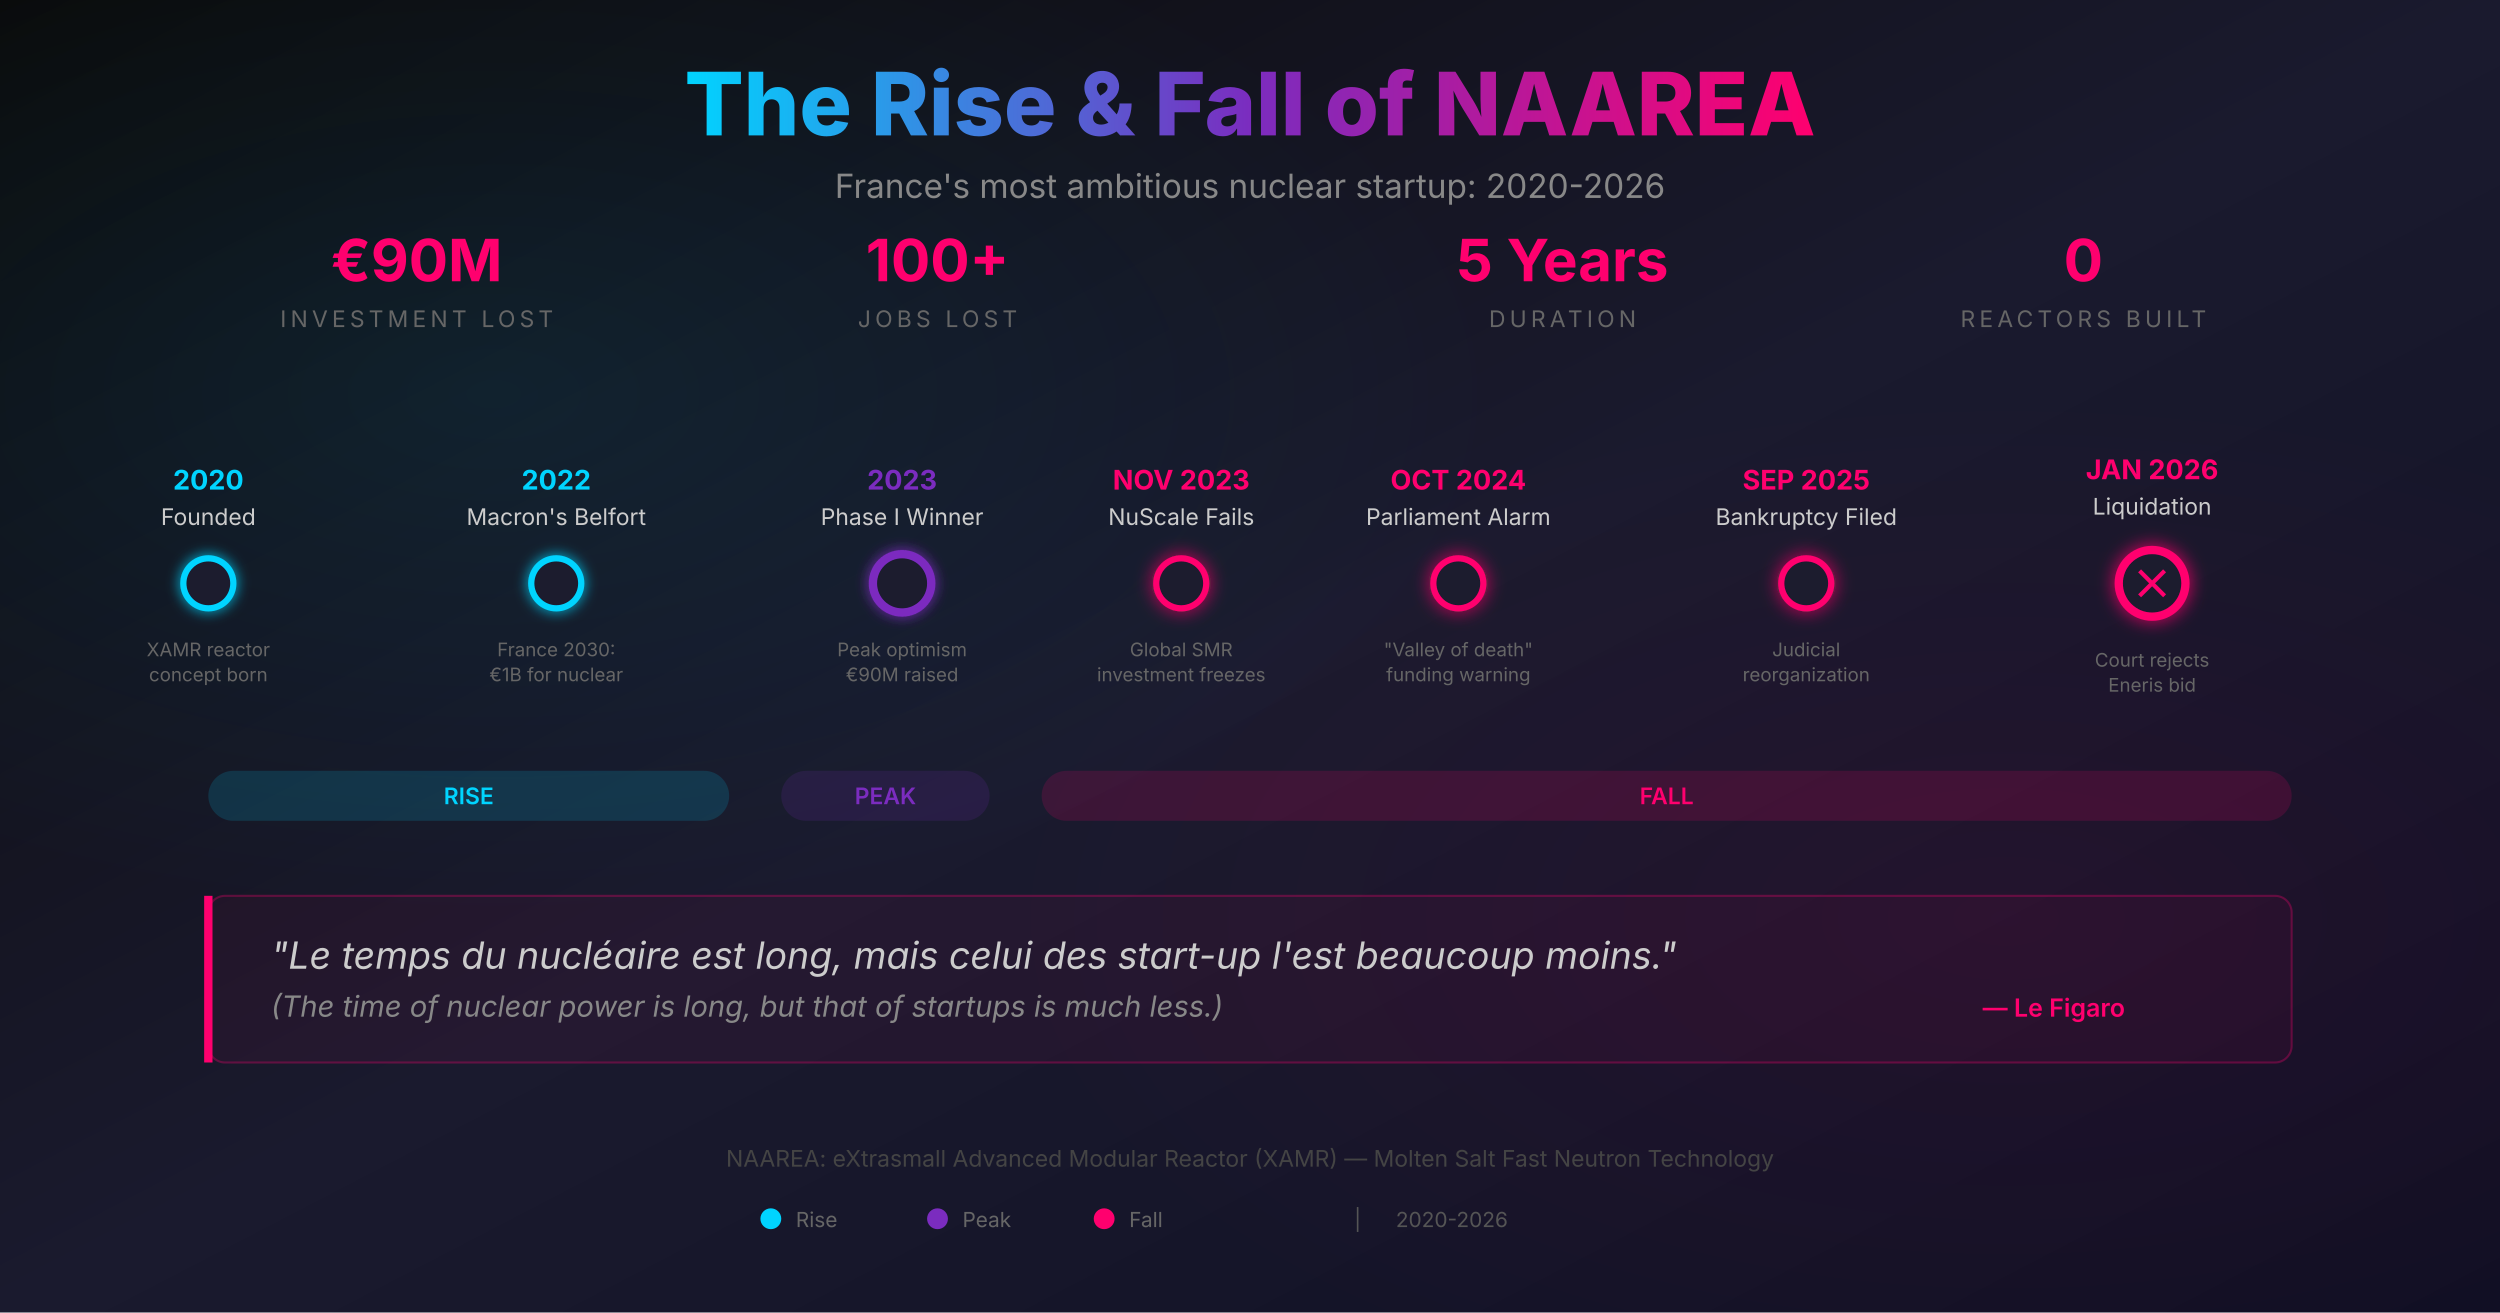
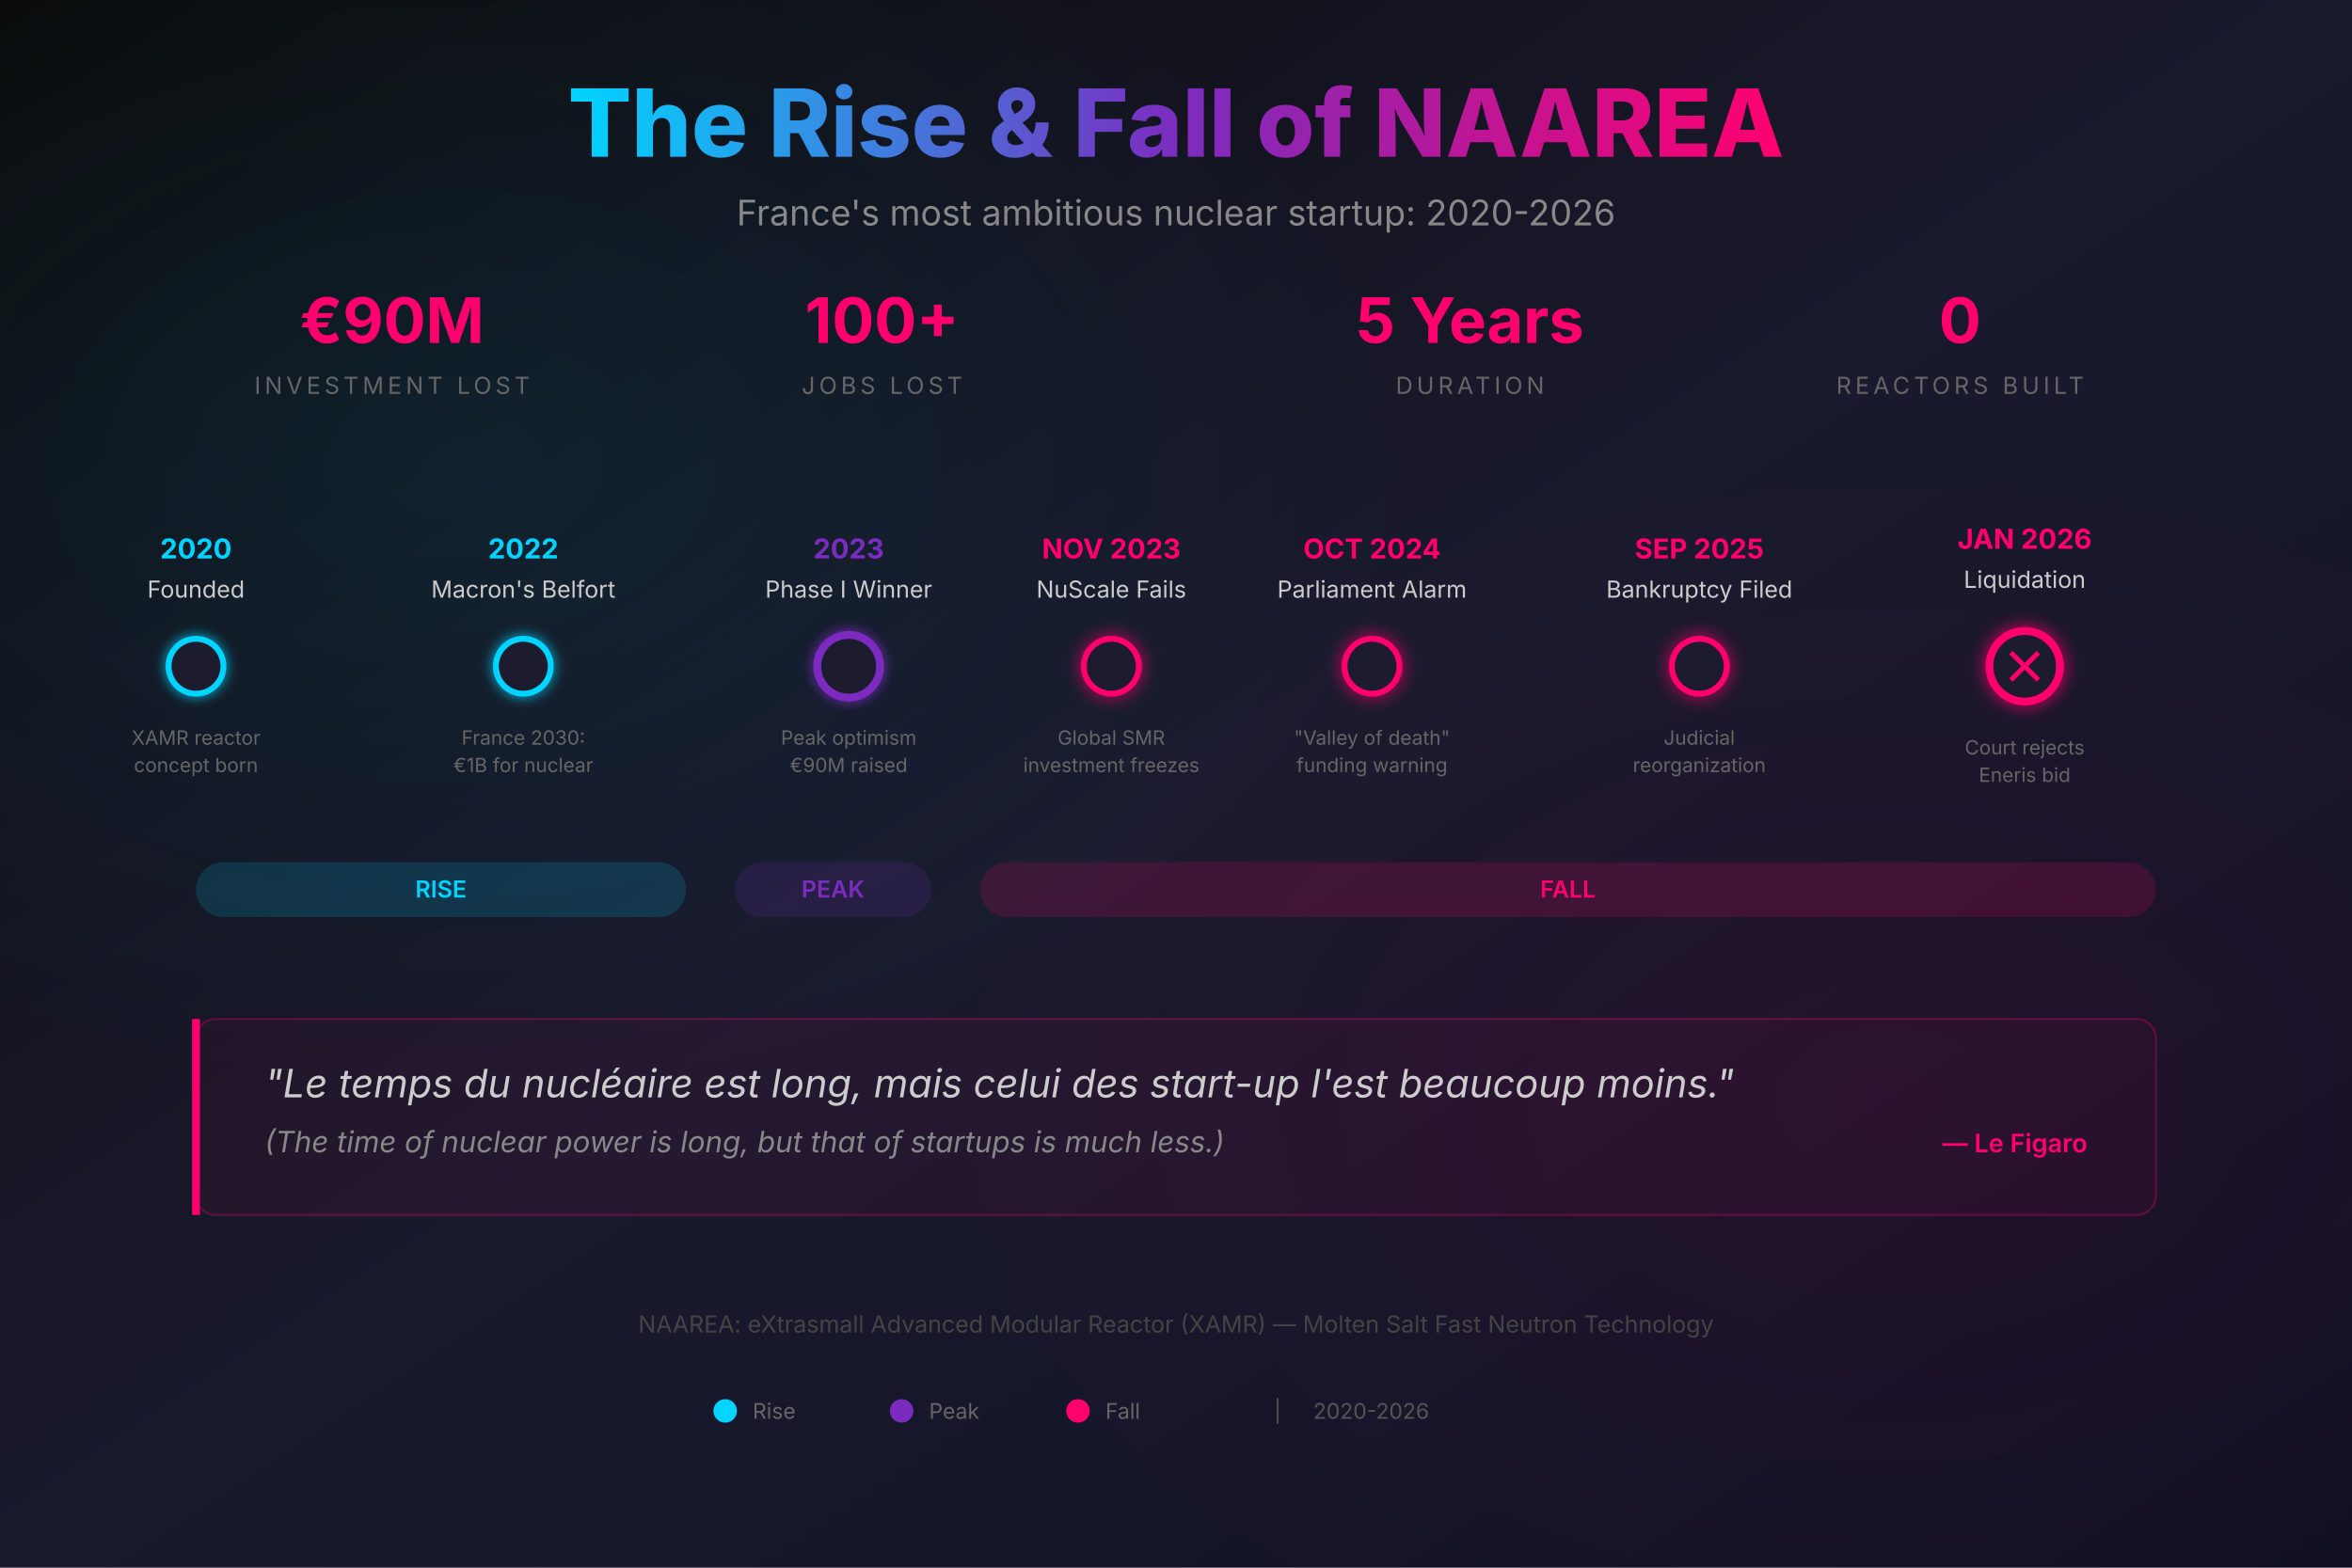
- <svg xmlns="http://www.w3.org/2000/svg" viewBox="0 0 1200 630" width="1200" height="630">
+ <svg xmlns="http://www.w3.org/2000/svg" viewBox="0 0 1200 800" width="1200" height="800">
  <defs>
    <linearGradient id="bgGrad" x1="0%" y1="0%" x2="100%" y2="100%">
      <stop offset="0%" style="stop-color:#0a0a0a" />
      <stop offset="50%" style="stop-color:#1a1a2e" />
      <stop offset="100%" style="stop-color:#0f0f23" />
    </linearGradient>
    <linearGradient id="titleGrad" x1="0%" y1="0%" x2="100%" y2="0%">
      <stop offset="0%" style="stop-color:#00d4ff" />
      <stop offset="50%" style="stop-color:#7b2cbf" />
      <stop offset="100%" style="stop-color:#ff006e" />
    </linearGradient>
    <linearGradient id="lineGrad" x1="0%" y1="0%" x2="100%" y2="0%">
      <stop offset="0%" style="stop-color:#00d4ff" />
      <stop offset="40%" style="stop-color:#7b2cbf" />
      <stop offset="100%" style="stop-color:#ff006e" />
    </linearGradient>
    <filter id="glowCyan" x="-50%" y="-50%" width="200%" height="200%">
      <feGaussianBlur stdDeviation="3" result="blur" />
      <feMerge>
        <feMergeNode in="blur" />
        <feMergeNode in="SourceGraphic" />
      </feMerge>
    </filter>
    <filter id="glowPurple" x="-50%" y="-50%" width="200%" height="200%">
      <feGaussianBlur stdDeviation="3" result="blur" />
      <feMerge>
        <feMergeNode in="blur" />
        <feMergeNode in="SourceGraphic" />
      </feMerge>
    </filter>
    <filter id="glowPink" x="-50%" y="-50%" width="200%" height="200%">
      <feGaussianBlur stdDeviation="4" result="blur" />
      <feMerge>
        <feMergeNode in="blur" />
        <feMergeNode in="SourceGraphic" />
      </feMerge>
    </filter>
    <radialGradient id="bgGlow1" cx="20%" cy="30%" r="40%">
      <stop offset="0%" style="stop-color:#00d4ff;stop-opacity:0.08" />
      <stop offset="100%" style="stop-color:#00d4ff;stop-opacity:0" />
    </radialGradient>
    <radialGradient id="bgGlow2" cx="80%" cy="70%" r="40%">
      <stop offset="0%" style="stop-color:#ff006e;stop-opacity:0.06" />
      <stop offset="100%" style="stop-color:#ff006e;stop-opacity:0" />
    </radialGradient>
  </defs>
-   <rect width="1200" height="630" fill="url(#bgGrad)" />
-   <rect width="1200" height="630" fill="url(#bgGlow1)" />
-   <rect width="1200" height="630" fill="url(#bgGlow2)" />
-   <text x="600" y="65" text-anchor="middle" font-family="Inter, -apple-system, BlinkMacSystemFont, sans-serif" font-size="42" font-weight="800" fill="url(#titleGrad)">The Rise &amp; Fall of NAAREA</text>
-   <text x="600" y="95" text-anchor="middle" font-family="Inter, sans-serif" font-size="16" fill="#888">France's most ambitious nuclear startup: 2020-2026</text>
-   <g transform="translate(0, 115)">
-     <text x="200" y="20" text-anchor="middle" font-family="Inter, sans-serif" font-size="28" font-weight="700" fill="#ff006e">€90M</text>
-     <text x="200" y="42" text-anchor="middle" font-family="Inter, sans-serif" font-size="11" fill="#666" letter-spacing="2">INVESTMENT LOST</text>
-     <text x="450" y="20" text-anchor="middle" font-family="Inter, sans-serif" font-size="28" font-weight="700" fill="#ff006e">100+</text>
-     <text x="450" y="42" text-anchor="middle" font-family="Inter, sans-serif" font-size="11" fill="#666" letter-spacing="2">JOBS LOST</text>
-     <text x="750" y="20" text-anchor="middle" font-family="Inter, sans-serif" font-size="28" font-weight="700" fill="#ff006e">5 Years</text>
-     <text x="750" y="42" text-anchor="middle" font-family="Inter, sans-serif" font-size="11" fill="#666" letter-spacing="2">DURATION</text>
-     <text x="1000" y="20" text-anchor="middle" font-family="Inter, sans-serif" font-size="28" font-weight="700" fill="#ff006e">0</text>
-     <text x="1000" y="42" text-anchor="middle" font-family="Inter, sans-serif" font-size="11" fill="#666" letter-spacing="2">REACTORS BUILT</text>
+   <rect width="1200" height="800" fill="url(#bgGrad)" />
+   <rect width="1200" height="800" fill="url(#bgGlow1)" />
+   <rect width="1200" height="800" fill="url(#bgGlow2)" />
+   <text x="600" y="80" text-anchor="middle" font-family="Inter, -apple-system, BlinkMacSystemFont, sans-serif" font-size="48" font-weight="800" fill="url(#titleGrad)">The Rise &amp; Fall of NAAREA</text>
+   <text x="600" y="115" text-anchor="middle" font-family="Inter, sans-serif" font-size="18" fill="#888">France's most ambitious nuclear startup: 2020-2026</text>
+   <g transform="translate(0, 155)">
+     <text x="200" y="20" text-anchor="middle" font-family="Inter, sans-serif" font-size="32" font-weight="700" fill="#ff006e">€90M</text>
+     <text x="200" y="46" text-anchor="middle" font-family="Inter, sans-serif" font-size="12" fill="#666" letter-spacing="2">INVESTMENT LOST</text>
+     <text x="450" y="20" text-anchor="middle" font-family="Inter, sans-serif" font-size="32" font-weight="700" fill="#ff006e">100+</text>
+     <text x="450" y="46" text-anchor="middle" font-family="Inter, sans-serif" font-size="12" fill="#666" letter-spacing="2">JOBS LOST</text>
+     <text x="750" y="20" text-anchor="middle" font-family="Inter, sans-serif" font-size="32" font-weight="700" fill="#ff006e">5 Years</text>
+     <text x="750" y="46" text-anchor="middle" font-family="Inter, sans-serif" font-size="12" fill="#666" letter-spacing="2">DURATION</text>
+     <text x="1000" y="20" text-anchor="middle" font-family="Inter, sans-serif" font-size="32" font-weight="700" fill="#ff006e">0</text>
+     <text x="1000" y="46" text-anchor="middle" font-family="Inter, sans-serif" font-size="12" fill="#666" letter-spacing="2">REACTORS BUILT</text>
  </g>
-   <line x1="100" y1="280" x2="1100" y2="280" stroke="url(#lineGrad)" stroke-width="4" stroke-linecap="round" />
-   <g transform="translate(100, 280)">
-     <circle cx="0" cy="0" r="12" fill="#1a1a2e" stroke="#00d4ff" stroke-width="3" filter="url(#glowCyan)" />
-     <text x="0" y="-45" text-anchor="middle" font-family="Inter, sans-serif" font-size="13" font-weight="700" fill="#00d4ff">2020</text>
-     <text x="0" y="-28" text-anchor="middle" font-family="Inter, sans-serif" font-size="11" fill="#ccc">Founded</text>
-     <text x="0" y="35" text-anchor="middle" font-family="Inter, sans-serif" font-size="9" fill="#666">XAMR reactor</text>
-     <text x="0" y="47" text-anchor="middle" font-family="Inter, sans-serif" font-size="9" fill="#666">concept born</text>
+   <line x1="100" y1="340" x2="1100" y2="340" stroke="url(#lineGrad)" stroke-width="4" stroke-linecap="round" />
+   <g transform="translate(100, 340)">
+     <circle cx="0" cy="0" r="14" fill="#1a1a2e" stroke="#00d4ff" stroke-width="3" filter="url(#glowCyan)" />
+     <text x="0" y="-55" text-anchor="middle" font-family="Inter, sans-serif" font-size="14" font-weight="700" fill="#00d4ff">2020</text>
+     <text x="0" y="-35" text-anchor="middle" font-family="Inter, sans-serif" font-size="12" fill="#ccc">Founded</text>
+     <text x="0" y="40" text-anchor="middle" font-family="Inter, sans-serif" font-size="10" fill="#666">XAMR reactor</text>
+     <text x="0" y="54" text-anchor="middle" font-family="Inter, sans-serif" font-size="10" fill="#666">concept born</text>
  </g>
-   <g transform="translate(267, 280)">
-     <circle cx="0" cy="0" r="12" fill="#1a1a2e" stroke="#00d4ff" stroke-width="3" filter="url(#glowCyan)" />
-     <text x="0" y="-45" text-anchor="middle" font-family="Inter, sans-serif" font-size="13" font-weight="700" fill="#00d4ff">2022</text>
-     <text x="0" y="-28" text-anchor="middle" font-family="Inter, sans-serif" font-size="11" fill="#ccc">Macron's Belfort</text>
-     <text x="0" y="35" text-anchor="middle" font-family="Inter, sans-serif" font-size="9" fill="#666">France 2030:</text>
-     <text x="0" y="47" text-anchor="middle" font-family="Inter, sans-serif" font-size="9" fill="#666">€1B for nuclear</text>
+   <g transform="translate(267, 340)">
+     <circle cx="0" cy="0" r="14" fill="#1a1a2e" stroke="#00d4ff" stroke-width="3" filter="url(#glowCyan)" />
+     <text x="0" y="-55" text-anchor="middle" font-family="Inter, sans-serif" font-size="14" font-weight="700" fill="#00d4ff">2022</text>
+     <text x="0" y="-35" text-anchor="middle" font-family="Inter, sans-serif" font-size="12" fill="#ccc">Macron's Belfort</text>
+     <text x="0" y="40" text-anchor="middle" font-family="Inter, sans-serif" font-size="10" fill="#666">France 2030:</text>
+     <text x="0" y="54" text-anchor="middle" font-family="Inter, sans-serif" font-size="10" fill="#666">€1B for nuclear</text>
  </g>
-   <g transform="translate(433, 280)">
-     <circle cx="0" cy="0" r="14" fill="#1a1a2e" stroke="#7b2cbf" stroke-width="4" filter="url(#glowPurple)" />
-     <text x="0" y="-45" text-anchor="middle" font-family="Inter, sans-serif" font-size="13" font-weight="700" fill="#7b2cbf">2023</text>
-     <text x="0" y="-28" text-anchor="middle" font-family="Inter, sans-serif" font-size="11" fill="#ccc">Phase I Winner</text>
-     <text x="0" y="35" text-anchor="middle" font-family="Inter, sans-serif" font-size="9" fill="#666">Peak optimism</text>
-     <text x="0" y="47" text-anchor="middle" font-family="Inter, sans-serif" font-size="9" fill="#666">€90M raised</text>
+   <g transform="translate(433, 340)">
+     <circle cx="0" cy="0" r="16" fill="#1a1a2e" stroke="#7b2cbf" stroke-width="4" filter="url(#glowPurple)" />
+     <text x="0" y="-55" text-anchor="middle" font-family="Inter, sans-serif" font-size="14" font-weight="700" fill="#7b2cbf">2023</text>
+     <text x="0" y="-35" text-anchor="middle" font-family="Inter, sans-serif" font-size="12" fill="#ccc">Phase I Winner</text>
+     <text x="0" y="40" text-anchor="middle" font-family="Inter, sans-serif" font-size="10" fill="#666">Peak optimism</text>
+     <text x="0" y="54" text-anchor="middle" font-family="Inter, sans-serif" font-size="10" fill="#666">€90M raised</text>
  </g>
-   <g transform="translate(567, 280)">
-     <circle cx="0" cy="0" r="12" fill="#1a1a2e" stroke="#ff006e" stroke-width="3" filter="url(#glowPink)" />
-     <text x="0" y="-45" text-anchor="middle" font-family="Inter, sans-serif" font-size="13" font-weight="700" fill="#ff006e">NOV 2023</text>
-     <text x="0" y="-28" text-anchor="middle" font-family="Inter, sans-serif" font-size="11" fill="#ccc">NuScale Fails</text>
-     <text x="0" y="35" text-anchor="middle" font-family="Inter, sans-serif" font-size="9" fill="#666">Global SMR</text>
-     <text x="0" y="47" text-anchor="middle" font-family="Inter, sans-serif" font-size="9" fill="#666">investment freezes</text>
+   <g transform="translate(567, 340)">
+     <circle cx="0" cy="0" r="14" fill="#1a1a2e" stroke="#ff006e" stroke-width="3" filter="url(#glowPink)" />
+     <text x="0" y="-55" text-anchor="middle" font-family="Inter, sans-serif" font-size="14" font-weight="700" fill="#ff006e">NOV 2023</text>
+     <text x="0" y="-35" text-anchor="middle" font-family="Inter, sans-serif" font-size="12" fill="#ccc">NuScale Fails</text>
+     <text x="0" y="40" text-anchor="middle" font-family="Inter, sans-serif" font-size="10" fill="#666">Global SMR</text>
+     <text x="0" y="54" text-anchor="middle" font-family="Inter, sans-serif" font-size="10" fill="#666">investment freezes</text>
  </g>
-   <g transform="translate(700, 280)">
-     <circle cx="0" cy="0" r="12" fill="#1a1a2e" stroke="#ff006e" stroke-width="3" filter="url(#glowPink)" />
-     <text x="0" y="-45" text-anchor="middle" font-family="Inter, sans-serif" font-size="13" font-weight="700" fill="#ff006e">OCT 2024</text>
-     <text x="0" y="-28" text-anchor="middle" font-family="Inter, sans-serif" font-size="11" fill="#ccc">Parliament Alarm</text>
-     <text x="0" y="35" text-anchor="middle" font-family="Inter, sans-serif" font-size="9" fill="#666">"Valley of death"</text>
-     <text x="0" y="47" text-anchor="middle" font-family="Inter, sans-serif" font-size="9" fill="#666">funding warning</text>
+   <g transform="translate(700, 340)">
+     <circle cx="0" cy="0" r="14" fill="#1a1a2e" stroke="#ff006e" stroke-width="3" filter="url(#glowPink)" />
+     <text x="0" y="-55" text-anchor="middle" font-family="Inter, sans-serif" font-size="14" font-weight="700" fill="#ff006e">OCT 2024</text>
+     <text x="0" y="-35" text-anchor="middle" font-family="Inter, sans-serif" font-size="12" fill="#ccc">Parliament Alarm</text>
+     <text x="0" y="40" text-anchor="middle" font-family="Inter, sans-serif" font-size="10" fill="#666">"Valley of death"</text>
+     <text x="0" y="54" text-anchor="middle" font-family="Inter, sans-serif" font-size="10" fill="#666">funding warning</text>
  </g>
-   <g transform="translate(867, 280)">
-     <circle cx="0" cy="0" r="12" fill="#1a1a2e" stroke="#ff006e" stroke-width="3" filter="url(#glowPink)" />
-     <text x="0" y="-45" text-anchor="middle" font-family="Inter, sans-serif" font-size="13" font-weight="700" fill="#ff006e">SEP 2025</text>
-     <text x="0" y="-28" text-anchor="middle" font-family="Inter, sans-serif" font-size="11" fill="#ccc">Bankruptcy Filed</text>
-     <text x="0" y="35" text-anchor="middle" font-family="Inter, sans-serif" font-size="9" fill="#666">Judicial</text>
-     <text x="0" y="47" text-anchor="middle" font-family="Inter, sans-serif" font-size="9" fill="#666">reorganization</text>
+   <g transform="translate(867, 340)">
+     <circle cx="0" cy="0" r="14" fill="#1a1a2e" stroke="#ff006e" stroke-width="3" filter="url(#glowPink)" />
+     <text x="0" y="-55" text-anchor="middle" font-family="Inter, sans-serif" font-size="14" font-weight="700" fill="#ff006e">SEP 2025</text>
+     <text x="0" y="-35" text-anchor="middle" font-family="Inter, sans-serif" font-size="12" fill="#ccc">Bankruptcy Filed</text>
+     <text x="0" y="40" text-anchor="middle" font-family="Inter, sans-serif" font-size="10" fill="#666">Judicial</text>
+     <text x="0" y="54" text-anchor="middle" font-family="Inter, sans-serif" font-size="10" fill="#666">reorganization</text>
  </g>
-   <g transform="translate(1033, 280)">
-     <circle cx="0" cy="0" r="16" fill="#1a1a2e" stroke="#ff006e" stroke-width="4" filter="url(#glowPink)" />
-     <line x1="-6" y1="-6" x2="6" y2="6" stroke="#ff006e" stroke-width="2" />
-     <line x1="6" y1="-6" x2="-6" y2="6" stroke="#ff006e" stroke-width="2" />
-     <text x="0" y="-50" text-anchor="middle" font-family="Inter, sans-serif" font-size="13" font-weight="700" fill="#ff006e">JAN 2026</text>
-     <text x="0" y="-33" text-anchor="middle" font-family="Inter, sans-serif" font-size="11" fill="#ccc">Liquidation</text>
-     <text x="0" y="40" text-anchor="middle" font-family="Inter, sans-serif" font-size="9" fill="#666">Court rejects</text>
-     <text x="0" y="52" text-anchor="middle" font-family="Inter, sans-serif" font-size="9" fill="#666">Eneris bid</text>
+   <g transform="translate(1033, 340)">
+     <circle cx="0" cy="0" r="18" fill="#1a1a2e" stroke="#ff006e" stroke-width="4" filter="url(#glowPink)" />
+     <line x1="-7" y1="-7" x2="7" y2="7" stroke="#ff006e" stroke-width="2.5" />
+     <line x1="7" y1="-7" x2="-7" y2="7" stroke="#ff006e" stroke-width="2.5" />
+     <text x="0" y="-60" text-anchor="middle" font-family="Inter, sans-serif" font-size="14" font-weight="700" fill="#ff006e">JAN 2026</text>
+     <text x="0" y="-40" text-anchor="middle" font-family="Inter, sans-serif" font-size="12" fill="#ccc">Liquidation</text>
+     <text x="0" y="45" text-anchor="middle" font-family="Inter, sans-serif" font-size="10" fill="#666">Court rejects</text>
+     <text x="0" y="59" text-anchor="middle" font-family="Inter, sans-serif" font-size="10" fill="#666">Eneris bid</text>
  </g>
-   <g transform="translate(0, 370)">
-     <rect x="100" y="0" width="250" height="24" rx="12" fill="rgba(0,212,255,0.15)" />
-     <text x="225" y="16" text-anchor="middle" font-family="Inter, sans-serif" font-size="11" font-weight="600" fill="#00d4ff">RISE</text>
-     <rect x="375" y="0" width="100" height="24" rx="12" fill="rgba(123,44,191,0.15)" />
-     <text x="425" y="16" text-anchor="middle" font-family="Inter, sans-serif" font-size="11" font-weight="600" fill="#7b2cbf">PEAK</text>
-     <rect x="500" y="0" width="600" height="24" rx="12" fill="rgba(255,0,110,0.15)" />
-     <text x="800" y="16" text-anchor="middle" font-family="Inter, sans-serif" font-size="11" font-weight="600" fill="#ff006e">FALL</text>
+   <g transform="translate(0, 440)">
+     <rect x="100" y="0" width="250" height="28" rx="14" fill="rgba(0,212,255,0.15)" />
+     <text x="225" y="18" text-anchor="middle" font-family="Inter, sans-serif" font-size="12" font-weight="600" fill="#00d4ff">RISE</text>
+     <rect x="375" y="0" width="100" height="28" rx="14" fill="rgba(123,44,191,0.15)" />
+     <text x="425" y="18" text-anchor="middle" font-family="Inter, sans-serif" font-size="12" font-weight="600" fill="#7b2cbf">PEAK</text>
+     <rect x="500" y="0" width="600" height="28" rx="14" fill="rgba(255,0,110,0.15)" />
+     <text x="800" y="18" text-anchor="middle" font-family="Inter, sans-serif" font-size="12" font-weight="600" fill="#ff006e">FALL</text>
  </g>
-   <g transform="translate(100, 430)">
-     <rect x="0" y="0" width="1000" height="80" rx="8" fill="rgba(255,0,110,0.05)" stroke="rgba(255,0,110,0.3)" stroke-width="1" />
-     <line x1="0" y1="0" x2="0" y2="80" stroke="#ff006e" stroke-width="4" />
-     <text x="30" y="35" font-family="Inter, sans-serif" font-size="18" font-style="italic" fill="#ccc">"Le temps du nucléaire est long, mais celui des start-up l'est beaucoup moins."</text>
-     <text x="30" y="58" font-family="Inter, sans-serif" font-size="14" font-style="italic" fill="#888">(The time of nuclear power is long, but that of startups is much less.)</text>
-     <text x="920" y="58" text-anchor="end" font-family="Inter, sans-serif" font-size="12" font-weight="600" fill="#ff006e">— Le Figaro</text>
+   <g transform="translate(100, 520)">
+     <rect x="0" y="0" width="1000" height="100" rx="10" fill="rgba(255,0,110,0.05)" stroke="rgba(255,0,110,0.3)" stroke-width="1" />
+     <line x1="0" y1="0" x2="0" y2="100" stroke="#ff006e" stroke-width="4" />
+     <text x="35" y="40" font-family="Inter, sans-serif" font-size="20" font-style="italic" fill="#ccc">"Le temps du nucléaire est long, mais celui des start-up l'est beaucoup moins."</text>
+     <text x="35" y="68" font-family="Inter, sans-serif" font-size="15" font-style="italic" fill="#888">(The time of nuclear power is long, but that of startups is much less.)</text>
+     <text x="965" y="68" text-anchor="end" font-family="Inter, sans-serif" font-size="13" font-weight="600" fill="#ff006e">— Le Figaro</text>
  </g>
-   <text x="600" y="560" text-anchor="middle" font-family="Inter, sans-serif" font-size="11" fill="#444">NAAREA: eXtrasmall Advanced Modular Reactor (XAMR) — Molten Salt Fast Neutron Technology</text>
-   <g transform="translate(370, 585)">
-     <circle cx="0" cy="0" r="5" fill="#00d4ff" />
-     <text x="12" y="4" font-family="Inter, sans-serif" font-size="10" fill="#666">Rise</text>
-     <circle cx="80" cy="0" r="5" fill="#7b2cbf" />
-     <text x="92" y="4" font-family="Inter, sans-serif" font-size="10" fill="#666">Peak</text>
-     <circle cx="160" cy="0" r="5" fill="#ff006e" />
-     <text x="172" y="4" font-family="Inter, sans-serif" font-size="10" fill="#666">Fall</text>
-     <text x="280" y="4" font-family="Inter, sans-serif" font-size="10" fill="#555">|</text>
-     <text x="300" y="4" font-family="Inter, sans-serif" font-size="10" fill="#555">2020-2026</text>
+   <text x="600" y="680" text-anchor="middle" font-family="Inter, sans-serif" font-size="12" fill="#444">NAAREA: eXtrasmall Advanced Modular Reactor (XAMR) — Molten Salt Fast Neutron Technology</text>
+   <g transform="translate(370, 720)">
+     <circle cx="0" cy="0" r="6" fill="#00d4ff" />
+     <text x="14" y="4" font-family="Inter, sans-serif" font-size="11" fill="#666">Rise</text>
+     <circle cx="90" cy="0" r="6" fill="#7b2cbf" />
+     <text x="104" y="4" font-family="Inter, sans-serif" font-size="11" fill="#666">Peak</text>
+     <circle cx="180" cy="0" r="6" fill="#ff006e" />
+     <text x="194" y="4" font-family="Inter, sans-serif" font-size="11" fill="#666">Fall</text>
+     <text x="280" y="4" font-family="Inter, sans-serif" font-size="11" fill="#555">|</text>
+     <text x="300" y="4" font-family="Inter, sans-serif" font-size="11" fill="#555">2020-2026</text>
  </g>
</svg>
